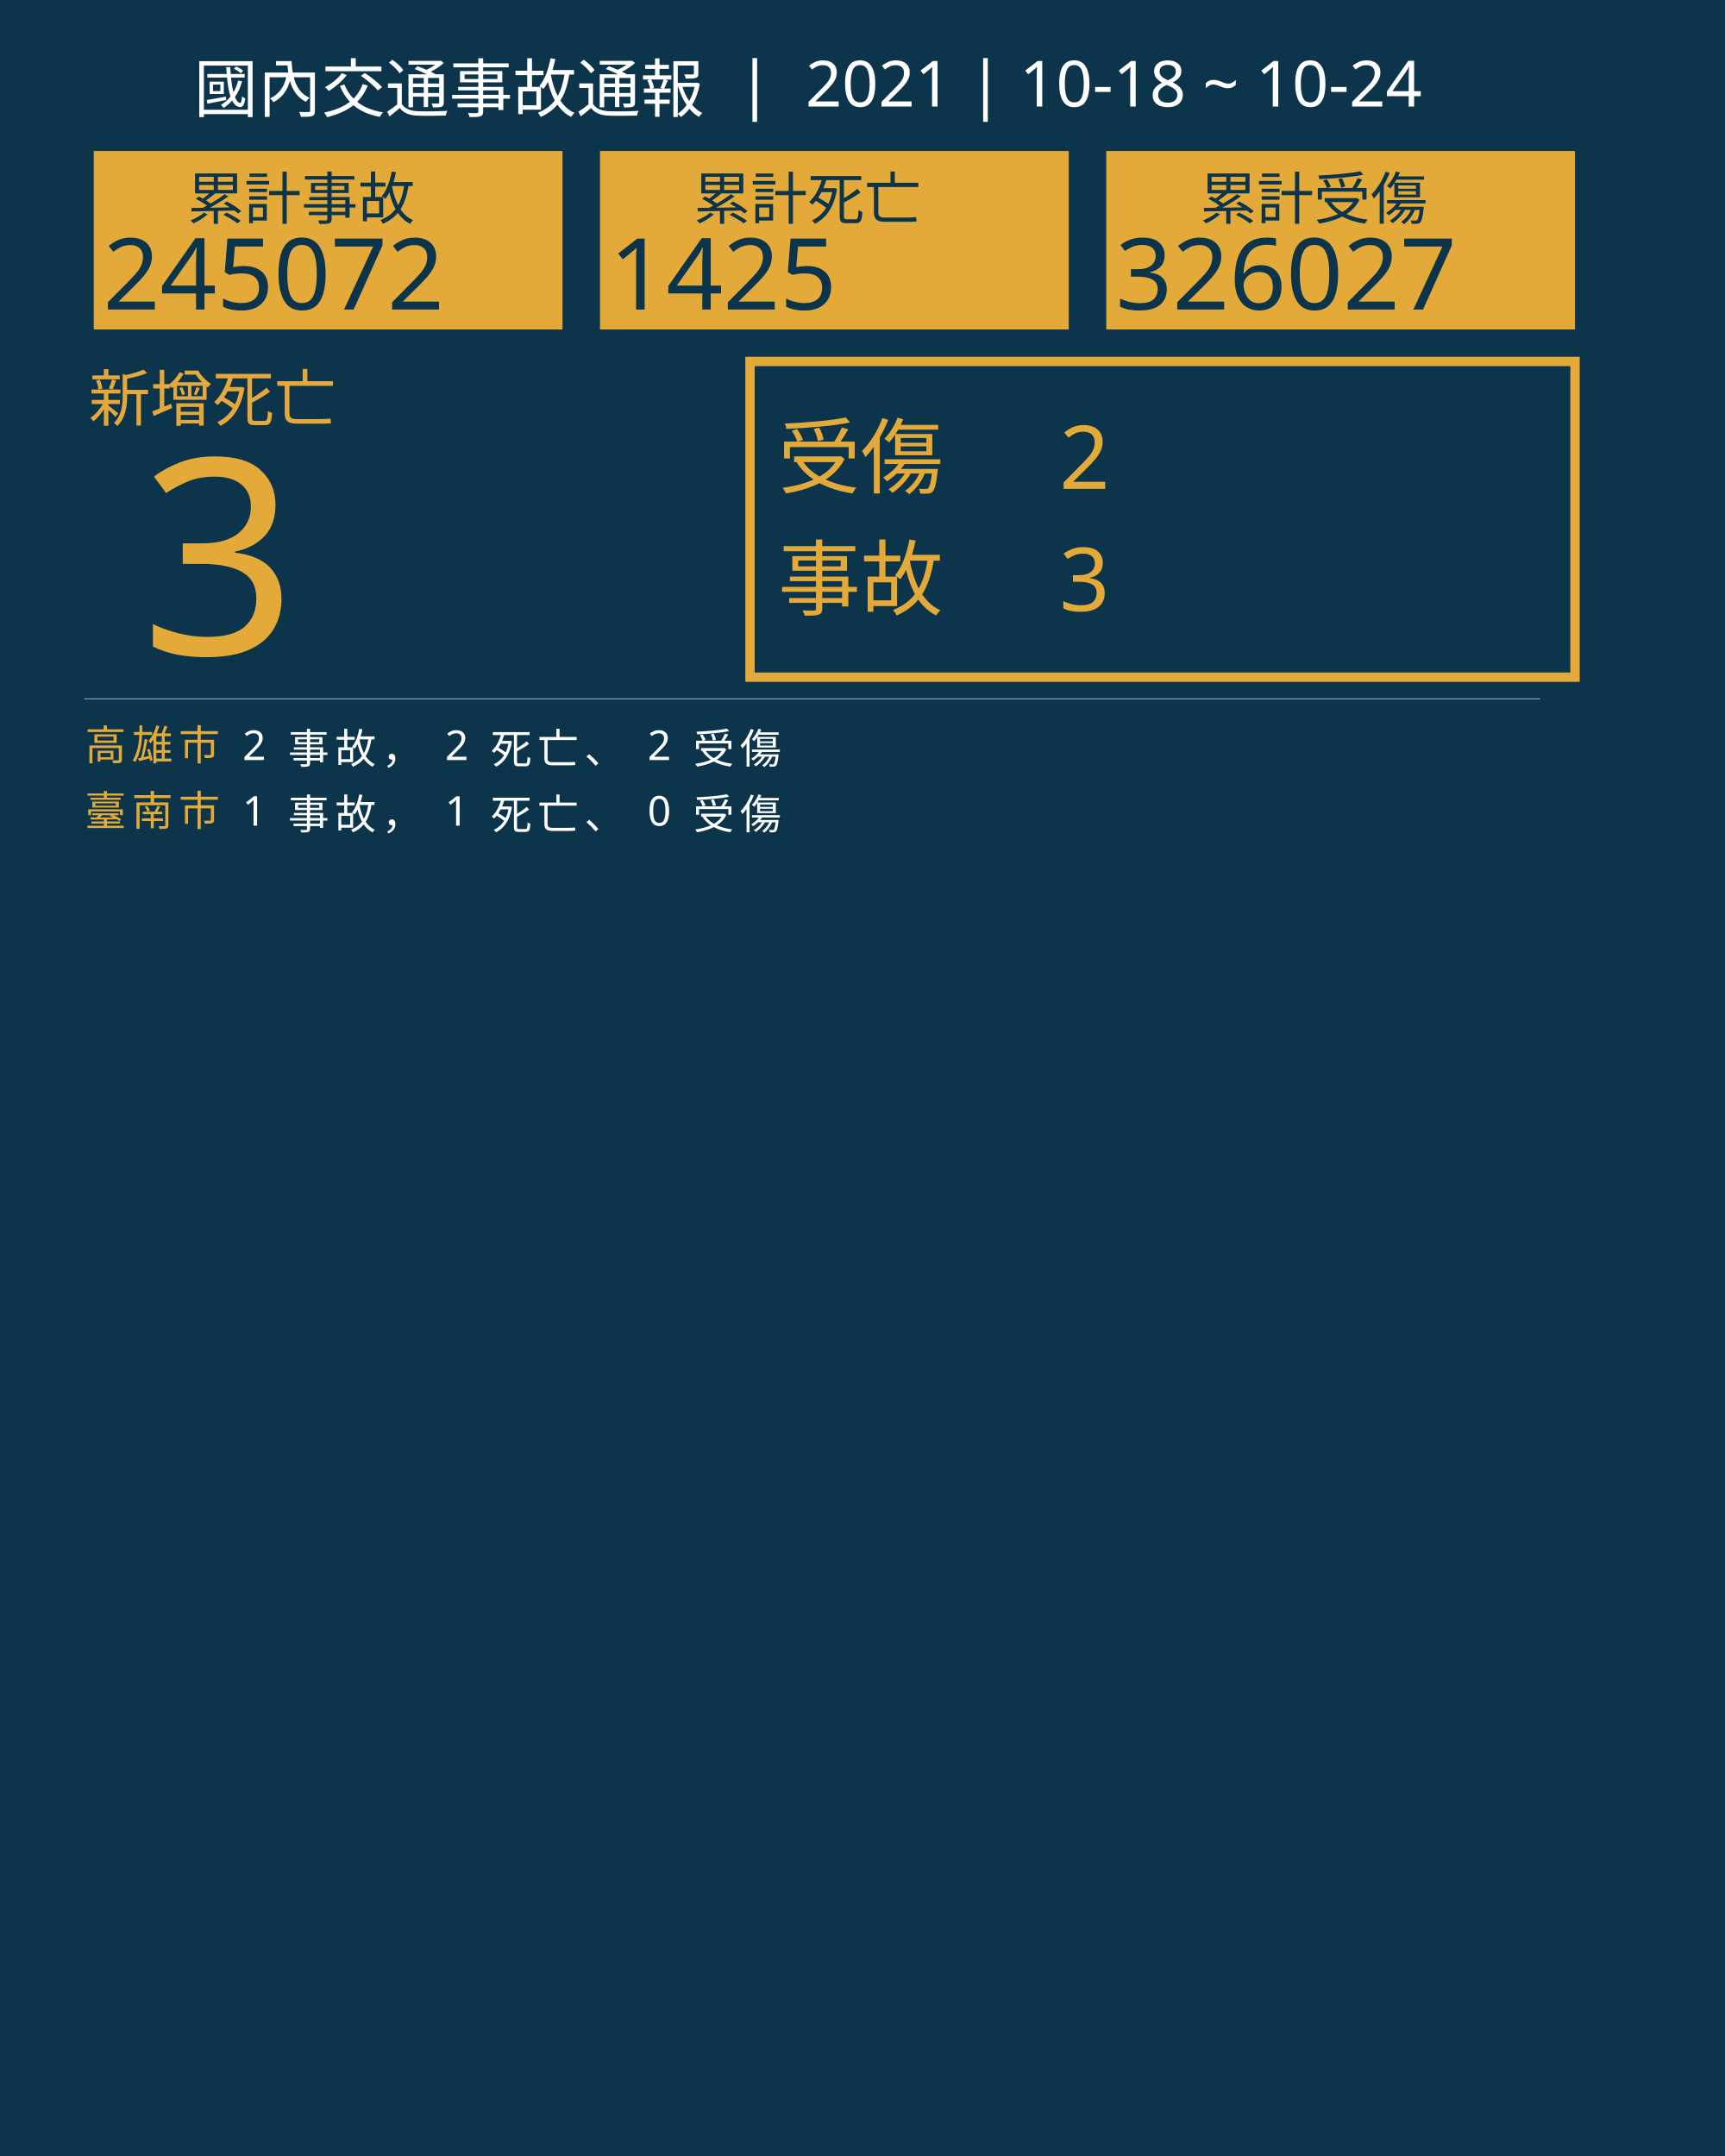
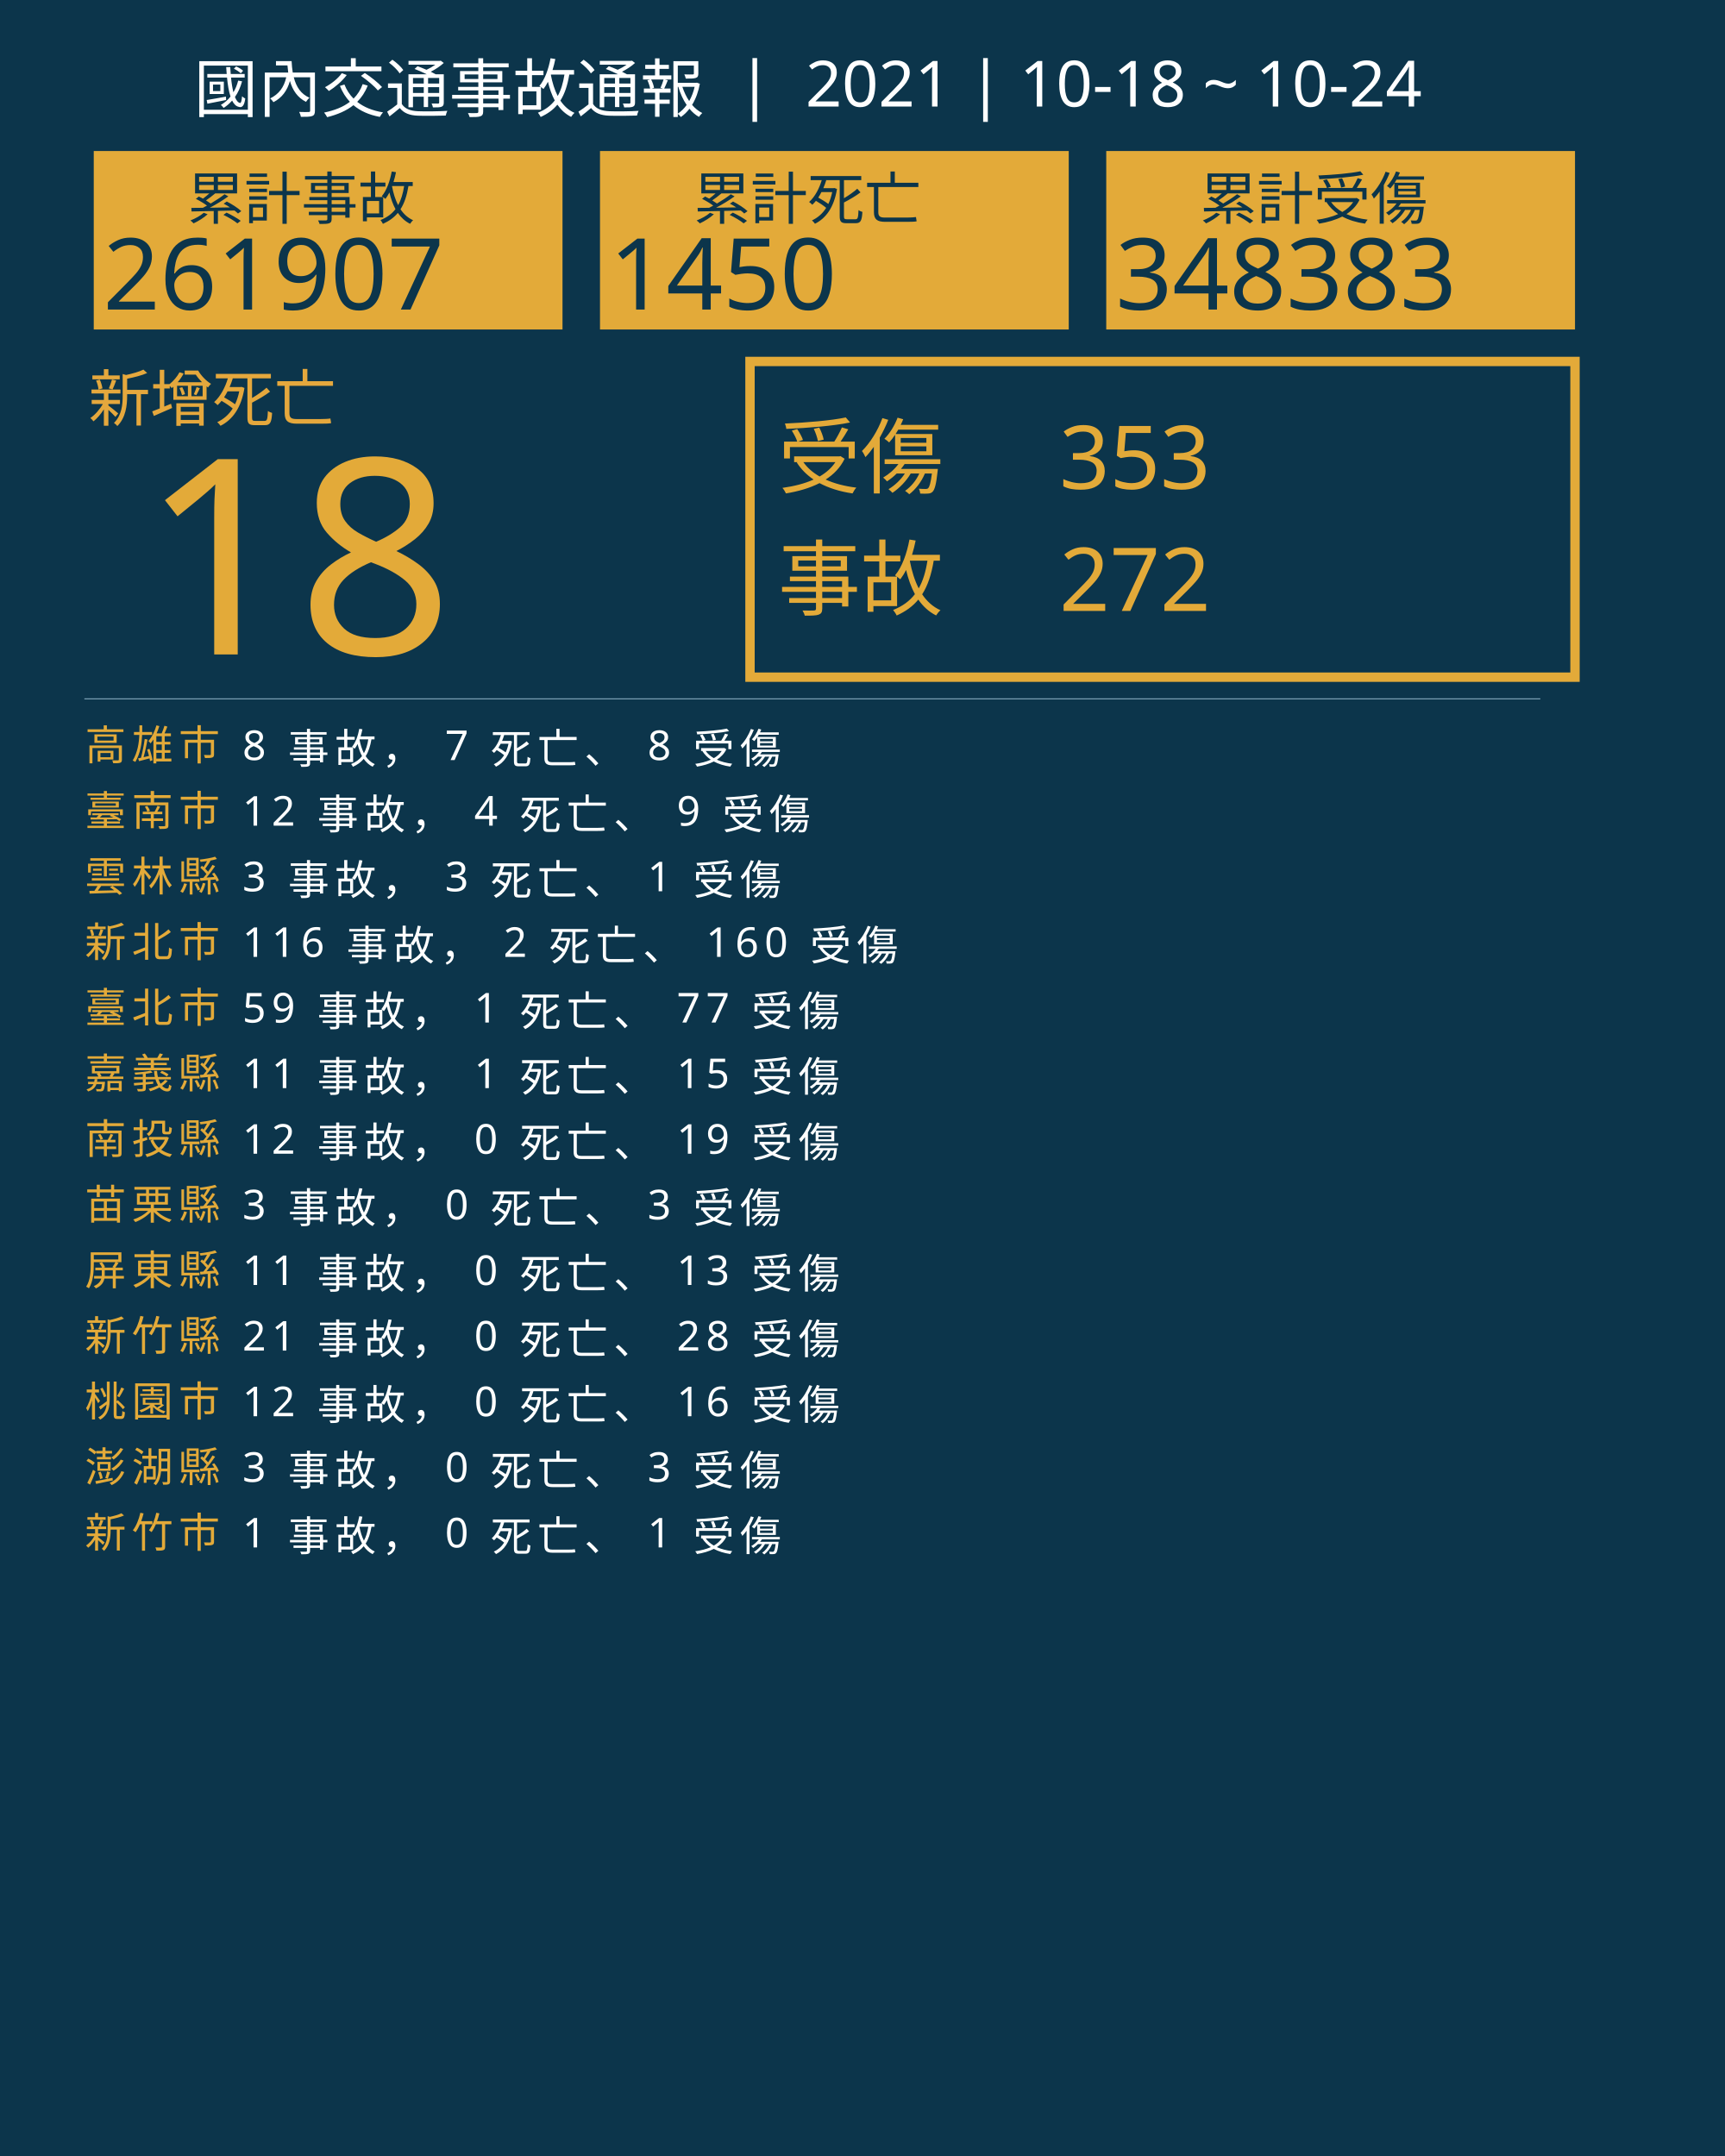
<svg xmlns="http://www.w3.org/2000/svg" version="1.1" id="圖層_1" x="0px" y="0px" viewBox="0 0 1840 2300" style="enable-background:new 0 0 1840 2300;" xml:space="preserve">
  <style type="text/css">
	.st0{fill:#0C354B;}
	.st1{fill:#E5A83D;}
	.st2{font-family:'NotoSansCJKtc-Bold-B5pc-H';}
	.st3{font-size:66px;}
	.st4{fill:#E3AA39;}
	.st5{font-family:'Arial-BoldMT';}
	.st6{font-size:291.776px;}
	.st7{fill:none;stroke:#E3AA39;stroke-miterlimit:10;stroke-width:10;}
	.st8{font-family:'NotoSansCJKtc-Light-B5pc-H';}
	.st9{font-size:88px;}
	.st10{font-family:'NotoSansCJKtc-Medium-B5pc-H';}
	.st11{font-size:94px;}
	.st12{fill:none;stroke:#8AAFC1;stroke-miterlimit:10;}
	.st13{font-size:60.649px;}
	.st14{font-size:106px;}
	.st15{fill:none;}
	.st16{font-size:44px;}
	.st17{letter-spacing:6;}
	.st18{fill:#FFFFFF;}
	.st19{letter-spacing:1;}
	.st20{font-size:68px;}
</style>
  <rect class="st0" width="1840" height="2300" />
  <text transform="matrix(1 0 0 1 94.5001 449.017)" class="st1 st2 st3">新增死亡</text>
  <g>
-     <text transform="matrix(1 0 0 1 150 698.1412)" class="st4 st5 st6">3</text>
+     <text transform="matrix(1 0 0 1 150 698.1412)" class="st4 st5 st6">18</text>
  </g>
  <g>
    <rect x="800" y="385.6" class="st7" width="880" height="336.8" />
    <g>
      <text transform="matrix(1 0 0 1 830 519.593)" class="st4 st8 st9">受傷</text>
-       <text transform="matrix(1 0 0 1 1130 521.5084)" class="st4 st10 st11">2</text>
-       <text transform="matrix(1 0 0 1 1130 651.7274)" class="st4 st10 st11">3</text>
+       <text transform="matrix(1 0 0 1 1130 521.5084)" class="st4 st10 st11">353</text>
+       <text transform="matrix(1 0 0 1 1130 651.7274)" class="st4 st10 st11">272</text>
      <text transform="matrix(1 0 0 1 830 649.4965)" class="st4 st8 st9">事故</text>
    </g>
  </g>
  <line class="st12" x1="90" y1="745.5" x2="1643" y2="745.5" />
  <g>
    <g>
      <rect x="100" y="161.1" class="st4" width="500" height="190.4" />
      <g>
        <text transform="matrix(1 0 0 1 200 233.9079)" class="st0 st10 st13">累計事故</text>
        <g>
-           <text transform="matrix(1 0 0 1 110 330.2121)" class="st0 st5 st14">245072</text>
+           <text transform="matrix(1 0 0 1 110 330.2121)" class="st0 st5 st14">261907</text>
        </g>
      </g>
    </g>
    <g>
      <rect x="640" y="161.1" class="st4" width="500" height="190.4" />
      <g>
        <text transform="matrix(1 0 0 1 740 233.908)" class="st0 st10 st13">累計死亡</text>
        <g>
-           <text transform="matrix(1 0 0 1 650 330.2122)" class="st0 st5 st14">1425</text>
+           <text transform="matrix(1 0 0 1 650 330.2122)" class="st0 st5 st14">1450</text>
        </g>
      </g>
    </g>
    <g>
      <rect x="1180" y="161.1" class="st4" width="500" height="190.4" />
      <g>
        <text transform="matrix(1 0 0 1 1280 233.908)" class="st0 st10 st13">累計受傷</text>
        <g>
-           <text transform="matrix(1 0 0 1 1190 330.2122)" class="st0 st5 st14">326027</text>
+           <text transform="matrix(1 0 0 1 1190 330.2122)" class="st0 st5 st14">348383</text>
        </g>
      </g>
    </g>
  </g>
  <rect x="90.6" y="772.1" class="st15" width="1141.8" height="314.8" />
  <text transform="matrix(1 0 0 1 90.5591 810.7965)">
    <tspan x="0" y="0" class="st4 st10 st16 st17">高雄市</tspan>
-     <tspan x="150.6" y="0" class="st18 st10 st16 st17"> 2 事故， 2 死亡、 2 受傷</tspan>
+     <tspan x="150.6" y="0" class="st18 st10 st16 st17"> 8 事故， 7 死亡、 8 受傷</tspan>
    <tspan x="0" y="70" class="st4 st10 st16 st17">臺南市</tspan>
-     <tspan x="150.6" y="70" class="st18 st10 st16 st17"> 1 事故， 1 死亡、 0 受傷</tspan>
+     <tspan x="150.6" y="70" class="st18 st10 st16 st17"> 12 事故， 4 死亡、 9 受傷</tspan>
+     <tspan x="0" y="140" class="st4 st10 st16 st17">雲林縣</tspan>
+     <tspan x="150.6" y="140" class="st18 st10 st16 st17"> 3 事故， 3 死亡、 1 受傷</tspan>
+     <tspan x="0" y="210" class="st4 st10 st16 st17">新北市</tspan>
+     <tspan x="150.6" y="210" class="st18 st10 st16 st17"> 116 事故， 2 死亡、 160 受傷</tspan>
+     <tspan x="0" y="280" class="st4 st10 st16 st17">臺北市</tspan>
+     <tspan x="150.6" y="280" class="st18 st10 st16 st17"> 59 事故， 1 死亡、 77 受傷</tspan>
+     <tspan x="0" y="350" class="st4 st10 st16 st17">嘉義縣</tspan>
+     <tspan x="150.6" y="350" class="st18 st10 st16 st17"> 11 事故， 1 死亡、 15 受傷</tspan>
+     <tspan x="0" y="420" class="st4 st10 st16 st17">南投縣</tspan>
+     <tspan x="150.6" y="420" class="st18 st10 st16 st17"> 12 事故， 0 死亡、 19 受傷</tspan>
+     <tspan x="0" y="490" class="st4 st10 st16 st17">苗栗縣</tspan>
+     <tspan x="150.6" y="490" class="st18 st10 st16 st17"> 3 事故， 0 死亡、 3 受傷</tspan>
+     <tspan x="0" y="560" class="st4 st10 st16 st17">屏東縣</tspan>
+     <tspan x="150.6" y="560" class="st18 st10 st16 st17"> 11 事故， 0 死亡、 13 受傷</tspan>
+     <tspan x="0" y="630" class="st4 st10 st16 st17">新竹縣</tspan>
+     <tspan x="150.6" y="630" class="st18 st10 st16 st17"> 21 事故， 0 死亡、 28 受傷</tspan>
+     <tspan x="0" y="700" class="st4 st10 st16 st17">桃園市</tspan>
+     <tspan x="150.6" y="700" class="st18 st10 st16 st17"> 12 事故， 0 死亡、 16 受傷</tspan>
+     <tspan x="0" y="770" class="st4 st10 st16 st17">澎湖縣</tspan>
+     <tspan x="150.6" y="770" class="st18 st10 st16 st17"> 3 事故， 0 死亡、 3 受傷</tspan>
+     <tspan x="0" y="840" class="st4 st10 st16 st17">新竹市</tspan>
+     <tspan x="150.6" y="840" class="st18 st10 st16 st17"> 1 事故， 0 死亡、 1 受傷</tspan>
  </text>
  <text transform="matrix(1 0 0 1 207 119.2712)" class="st18 st8 st20">國內交通事故通報  |  2021 | 10-18 ~ 10-24</text>
</svg>
